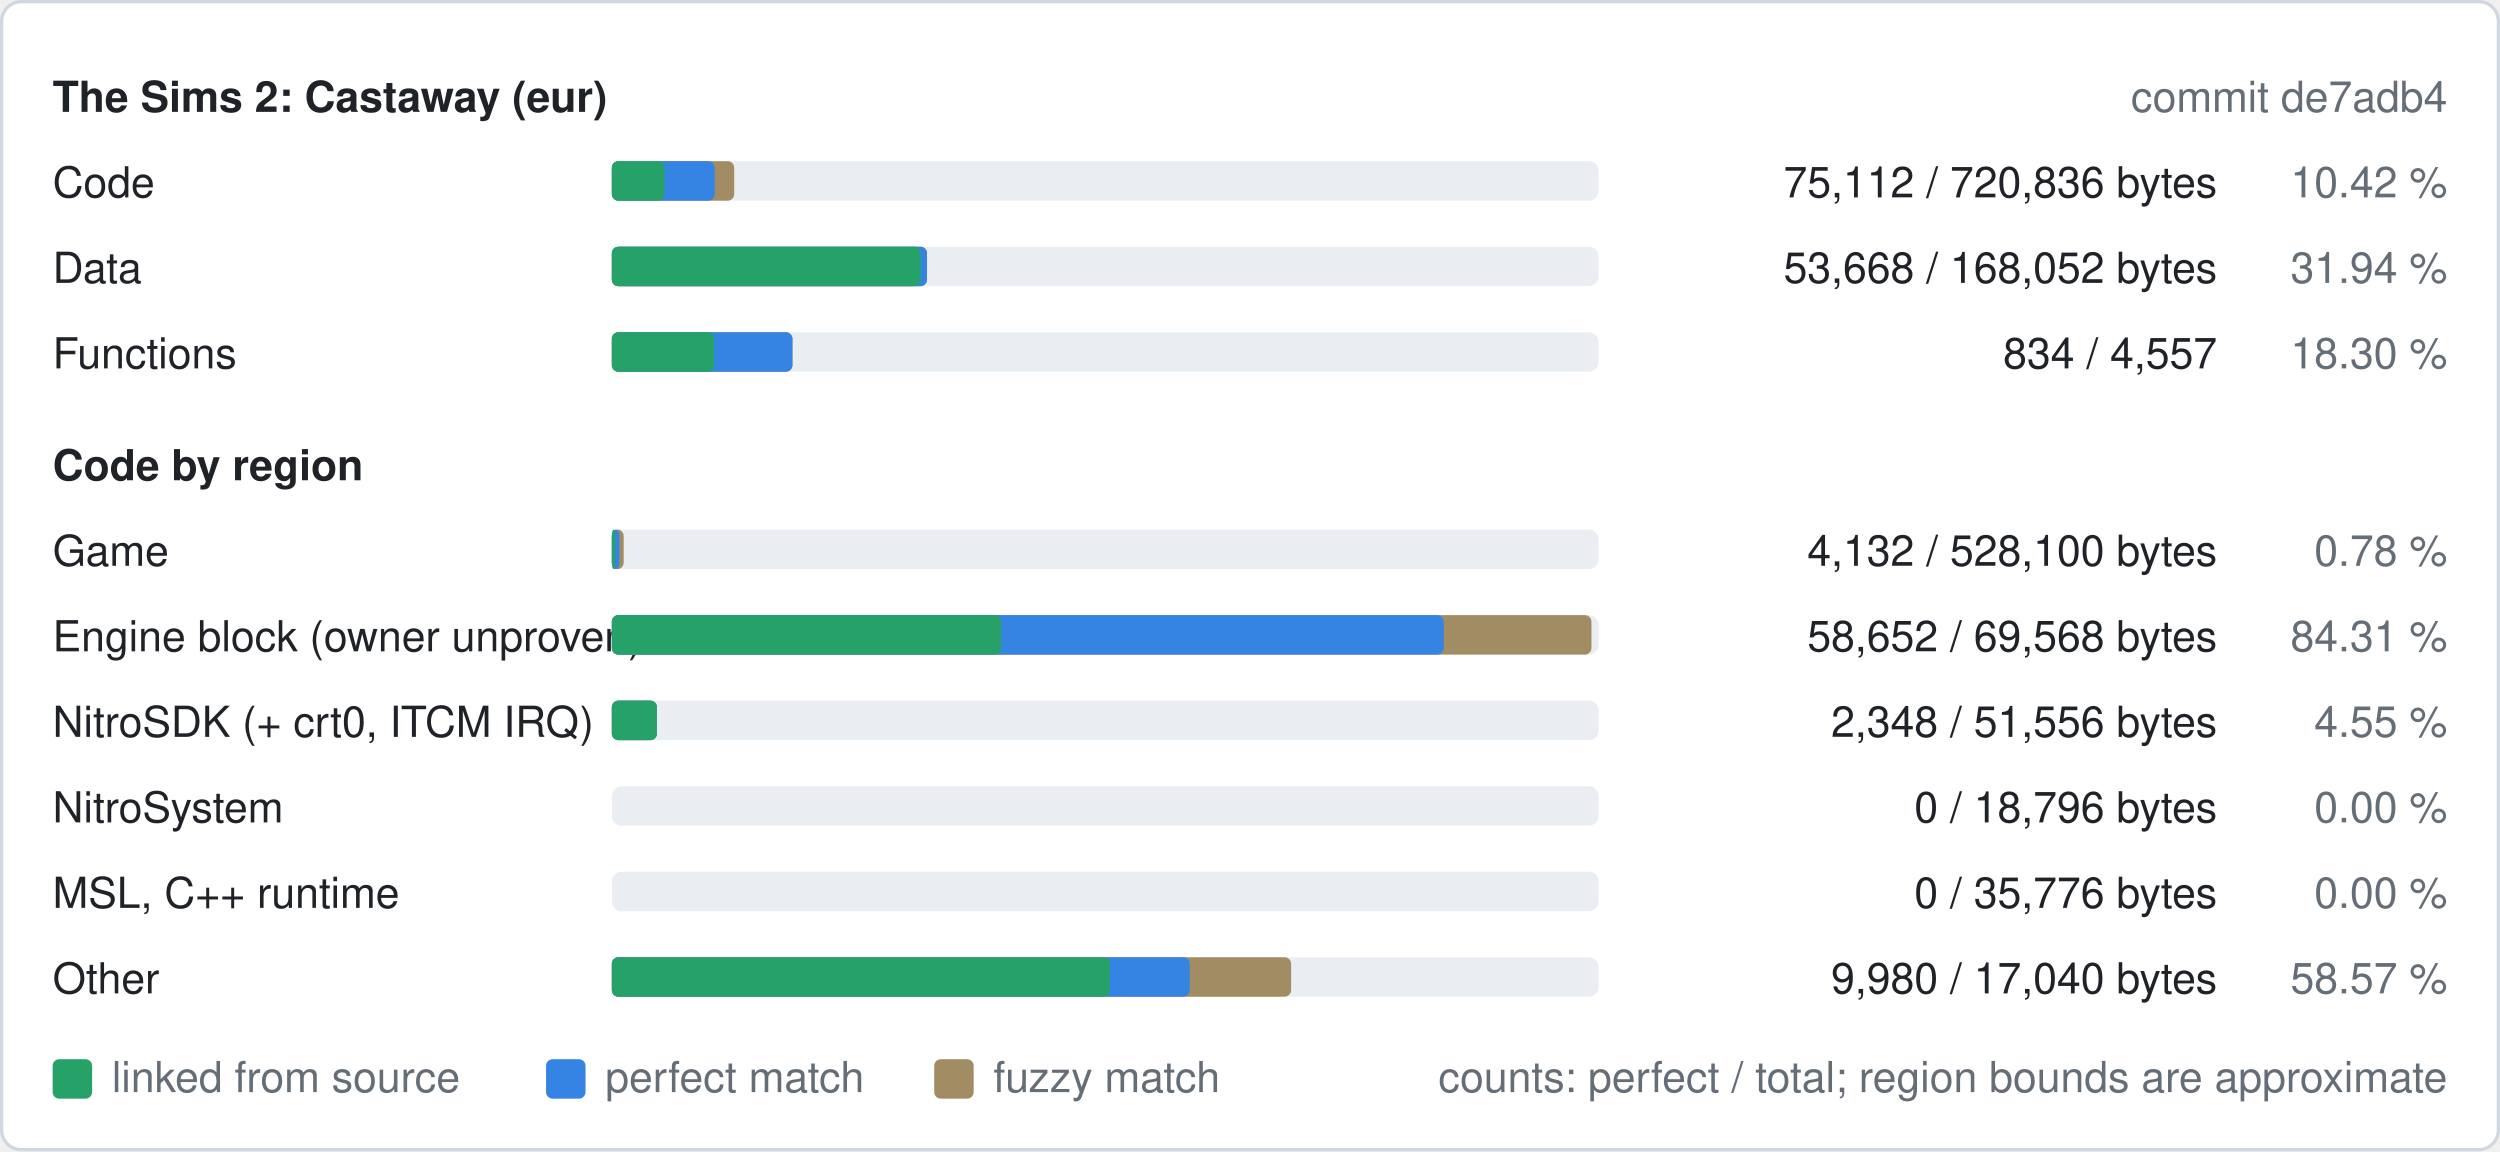
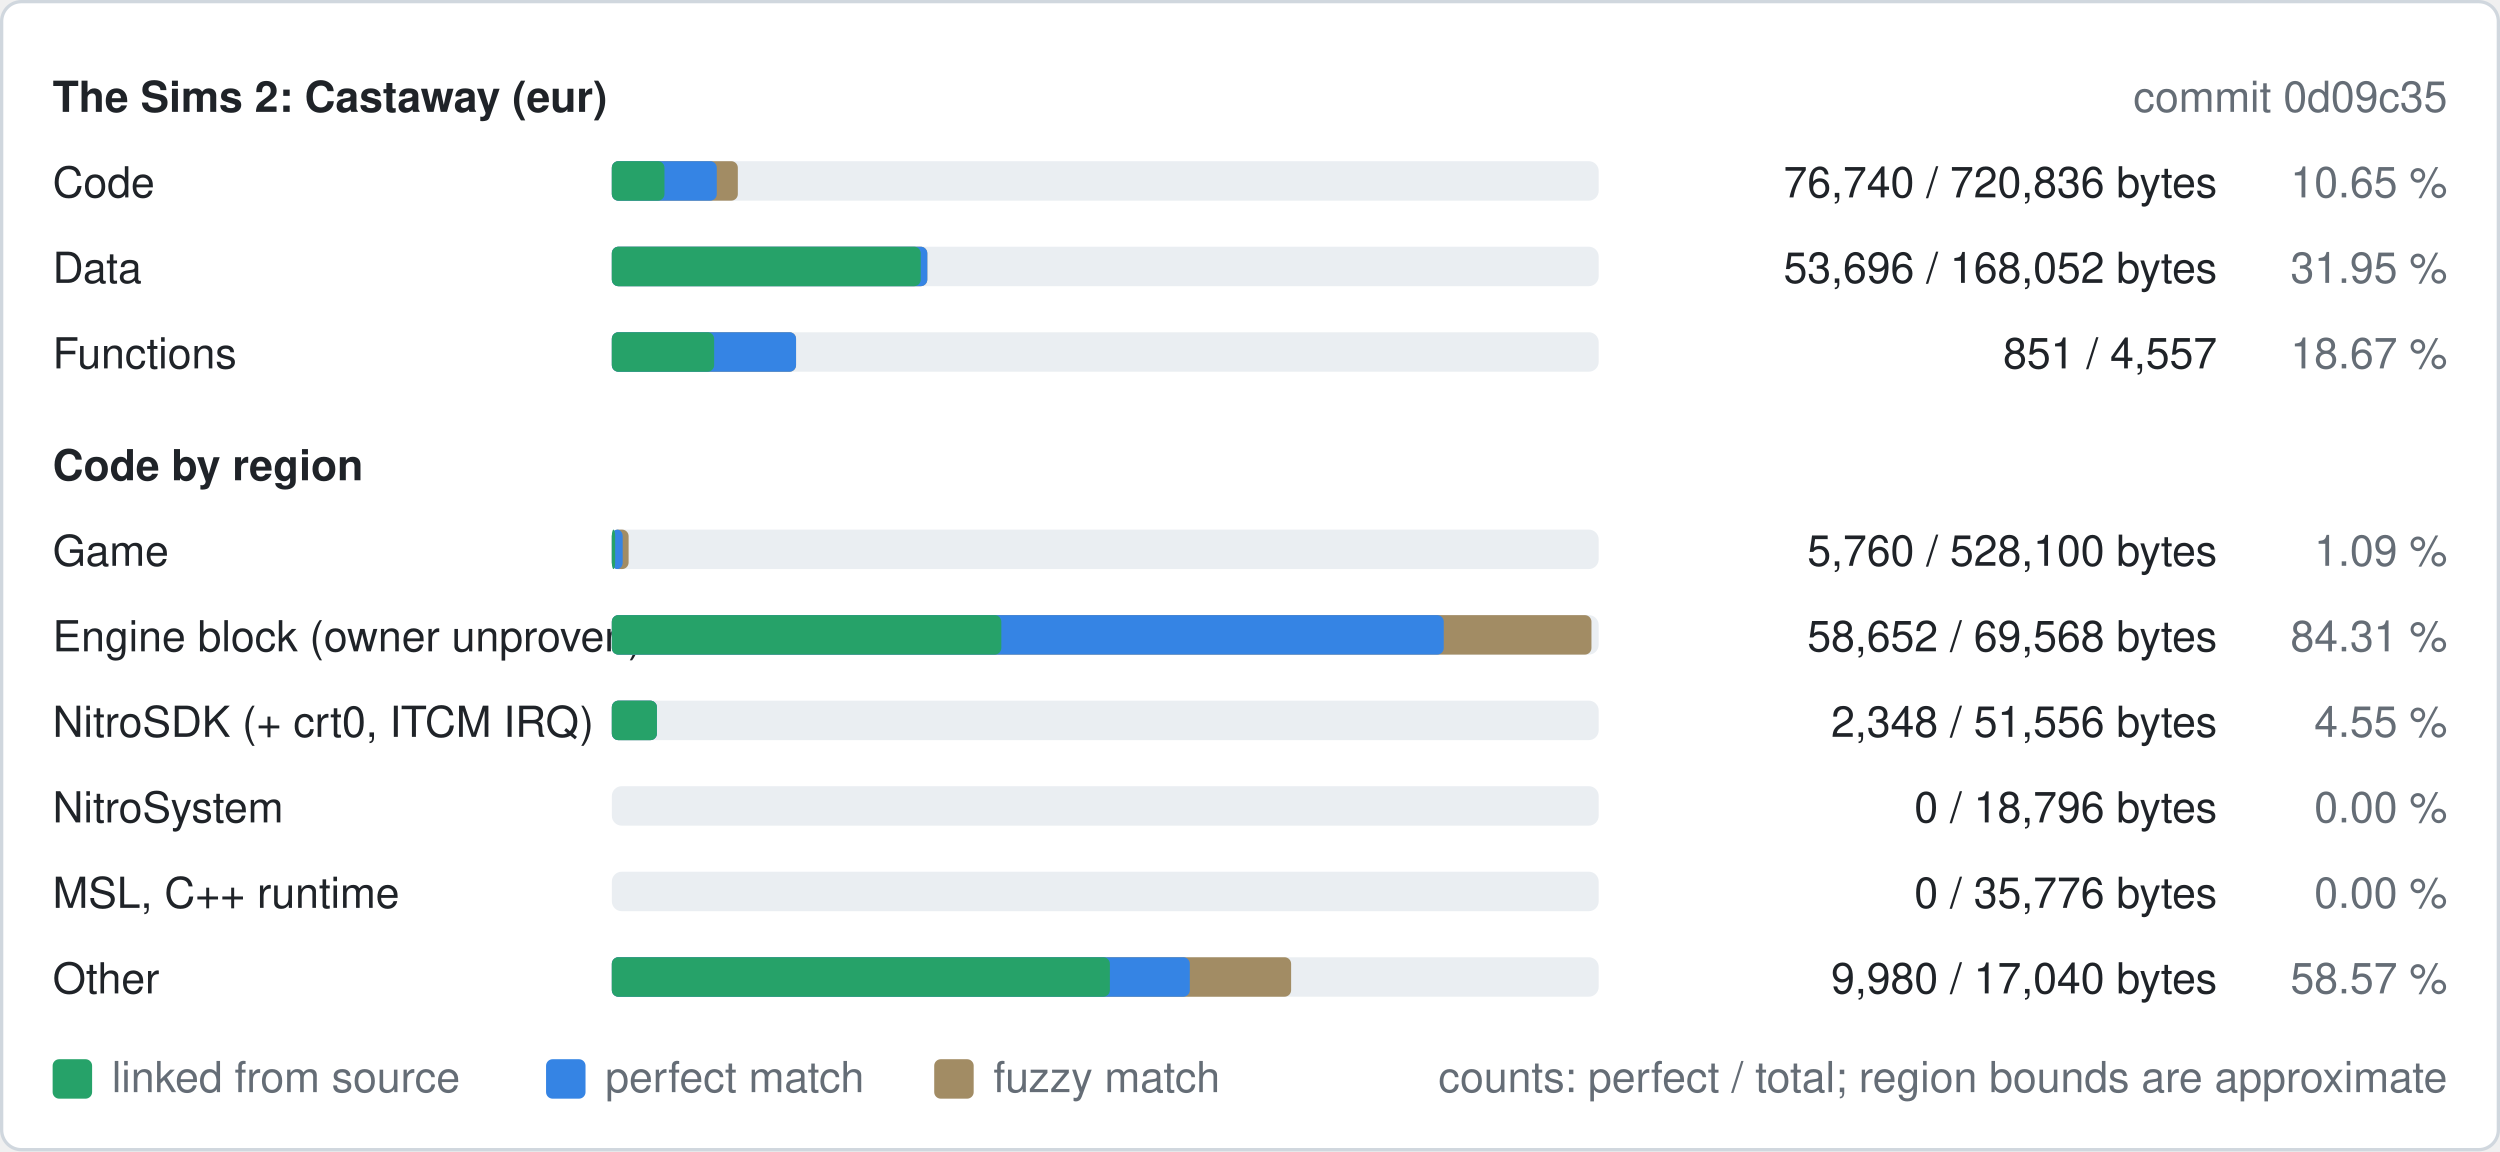
<svg xmlns="http://www.w3.org/2000/svg" width="760" height="350" viewBox="0 0 760 350" role="img" aria-label="Decompilation progress of eur">
  <style>
text{font-family:-apple-system,BlinkMacSystemFont,"Segoe UI",Helvetica,Arial,sans-serif;font-size:13px}
.b{font-weight:600}
.bg{fill:#ffffff;stroke:#d0d7de}.t{fill:#1f2328}.m{fill:#656d76}.track{fill:#eaeef2}.fuzzy{fill:#a28c64}.perfect{fill:#3584e4}.linked{fill:#26a269}
@media (prefers-color-scheme: dark){.bg{fill:#0d1117;stroke:#30363d}.t{fill:#e6edf3}.m{fill:#8d96a0}.track{fill:#21262d}.fuzzy{fill:#a28c64}.perfect{fill:#3584e4}.linked{fill:#2ec27e}}
</style>
  <rect class="bg" x="0.5" y="0.5" width="759" height="349" rx="6" />
  <text class="t b" x="16" y="34">The Sims 2: Castaway (eur)</text>
-   <text class="m" x="744" y="34" text-anchor="end">commit de7adb4</text>
+   <text class="m" x="744" y="34" text-anchor="end">commit 0d09c35</text>
  <text class="t" x="16" y="60">Code</text>
  <rect class="track" x="186" y="49" width="300" height="12" rx="3" />
-   <rect class="fuzzy" x="186" y="49" width="37.2" height="12" rx="2" />
-   <rect class="perfect" x="186" y="49" width="31.3" height="12" rx="2" />
+   <rect class="fuzzy" x="186" y="49" width="38.3" height="12" rx="2" />
+   <rect class="perfect" x="186" y="49" width="31.9" height="12" rx="2" />
  <rect class="linked" x="186" y="49" width="16.0" height="12" rx="2" />
-   <text class="t" x="674" y="60" text-anchor="end">75,112 / 720,836 bytes</text>
-   <text class="m" x="744" y="60" text-anchor="end">10.42 %</text>
+   <text class="t" x="674" y="60" text-anchor="end">76,740 / 720,836 bytes</text>
+   <text class="m" x="744" y="60" text-anchor="end">10.65 %</text>
  <text class="t" x="16" y="86">Data</text>
  <rect class="track" x="186" y="75" width="300" height="12" rx="3" />
-   <rect class="fuzzy" x="186" y="75" width="95.8" height="12" rx="2" />
-   <rect class="perfect" x="186" y="75" width="95.8" height="12" rx="2" />
+   <rect class="fuzzy" x="186" y="75" width="95.9" height="12" rx="2" />
+   <rect class="perfect" x="186" y="75" width="95.9" height="12" rx="2" />
  <rect class="linked" x="186" y="75" width="93.9" height="12" rx="2" />
-   <text class="t" x="674" y="86" text-anchor="end">53,668 / 168,052 bytes</text>
-   <text class="m" x="744" y="86" text-anchor="end">31.94 %</text>
+   <text class="t" x="674" y="86" text-anchor="end">53,696 / 168,052 bytes</text>
+   <text class="m" x="744" y="86" text-anchor="end">31.95 %</text>
  <text class="t" x="16" y="112">Functions</text>
  <rect class="track" x="186" y="101" width="300" height="12" rx="3" />
-   <rect class="fuzzy" x="186" y="101" width="54.9" height="12" rx="2" />
-   <rect class="perfect" x="186" y="101" width="54.9" height="12" rx="2" />
+   <rect class="fuzzy" x="186" y="101" width="56.0" height="12" rx="2" />
+   <rect class="perfect" x="186" y="101" width="56.0" height="12" rx="2" />
  <rect class="linked" x="186" y="101" width="31.1" height="12" rx="2" />
-   <text class="t" x="674" y="112" text-anchor="end">834 / 4,557</text>
-   <text class="m" x="744" y="112" text-anchor="end">18.30 %</text>
+   <text class="t" x="674" y="112" text-anchor="end">851 / 4,557</text>
+   <text class="m" x="744" y="112" text-anchor="end">18.67 %</text>
  <text class="t b" x="16" y="146">Code by region</text>
  <text class="t" x="16" y="172">Game</text>
  <rect class="track" x="186" y="161" width="300" height="12" rx="3" />
-   <rect class="fuzzy" x="186" y="161" width="3.6" height="12" rx="2" />
-   <rect class="perfect" x="186" y="161" width="2.3" height="12" rx="2" />
+   <rect class="fuzzy" x="186" y="161" width="5.1" height="12" rx="2" />
+   <rect class="perfect" x="186" y="161" width="3.3" height="12" rx="2" />
  <rect class="linked" x="186" y="161" width="1.0" height="12" rx="2" />
-   <text class="t" x="674" y="172" text-anchor="end">4,132 / 528,100 bytes</text>
-   <text class="m" x="744" y="172" text-anchor="end">0.78 %</text>
+   <text class="t" x="674" y="172" text-anchor="end">5,760 / 528,100 bytes</text>
+   <text class="m" x="744" y="172" text-anchor="end">1.09 %</text>
  <text class="t" x="16" y="198">Engine block (owner unproven)</text>
  <rect class="track" x="186" y="187" width="300" height="12" rx="3" />
  <rect class="fuzzy" x="186" y="187" width="297.8" height="12" rx="2" />
  <rect class="perfect" x="186" y="187" width="252.9" height="12" rx="2" />
  <rect class="linked" x="186" y="187" width="118.4" height="12" rx="2" />
  <text class="t" x="674" y="198" text-anchor="end">58,652 / 69,568 bytes</text>
  <text class="m" x="744" y="198" text-anchor="end">84.31 %</text>
  <text class="t" x="16" y="224">NitroSDK (+ crt0, ITCM IRQ)</text>
  <rect class="track" x="186" y="213" width="300" height="12" rx="3" />
  <rect class="fuzzy" x="186" y="213" width="13.7" height="12" rx="2" />
  <rect class="perfect" x="186" y="213" width="13.7" height="12" rx="2" />
  <rect class="linked" x="186" y="213" width="13.7" height="12" rx="2" />
  <text class="t" x="674" y="224" text-anchor="end">2,348 / 51,556 bytes</text>
  <text class="m" x="744" y="224" text-anchor="end">4.55 %</text>
  <text class="t" x="16" y="250">NitroSystem</text>
  <rect class="track" x="186" y="239" width="300" height="12" rx="3" />
  <text class="t" x="674" y="250" text-anchor="end">0 / 18,796 bytes</text>
  <text class="m" x="744" y="250" text-anchor="end">0.00 %</text>
  <text class="t" x="16" y="276">MSL, C++ runtime</text>
  <rect class="track" x="186" y="265" width="300" height="12" rx="3" />
  <text class="t" x="674" y="276" text-anchor="end">0 / 35,776 bytes</text>
  <text class="m" x="744" y="276" text-anchor="end">0.00 %</text>
  <text class="t" x="16" y="302">Other</text>
  <rect class="track" x="186" y="291" width="300" height="12" rx="3" />
  <rect class="fuzzy" x="186" y="291" width="206.5" height="12" rx="2" />
  <rect class="perfect" x="186" y="291" width="175.7" height="12" rx="2" />
  <rect class="linked" x="186" y="291" width="151.4" height="12" rx="2" />
  <text class="t" x="674" y="302" text-anchor="end">9,980 / 17,040 bytes</text>
  <text class="m" x="744" y="302" text-anchor="end">58.57 %</text>
  <rect class="linked" x="16" y="322" width="12" height="12" rx="2" />
  <text class="m" x="34" y="332">linked from source</text>
  <rect class="perfect" x="166" y="322" width="12" height="12" rx="2" />
  <text class="m" x="184" y="332">perfect match</text>
  <rect class="fuzzy" x="284" y="322" width="12" height="12" rx="2" />
  <text class="m" x="302" y="332">fuzzy match</text>
  <text class="m" x="744" y="332" text-anchor="end">counts: perfect / total; region bounds are approximate</text>
</svg>
